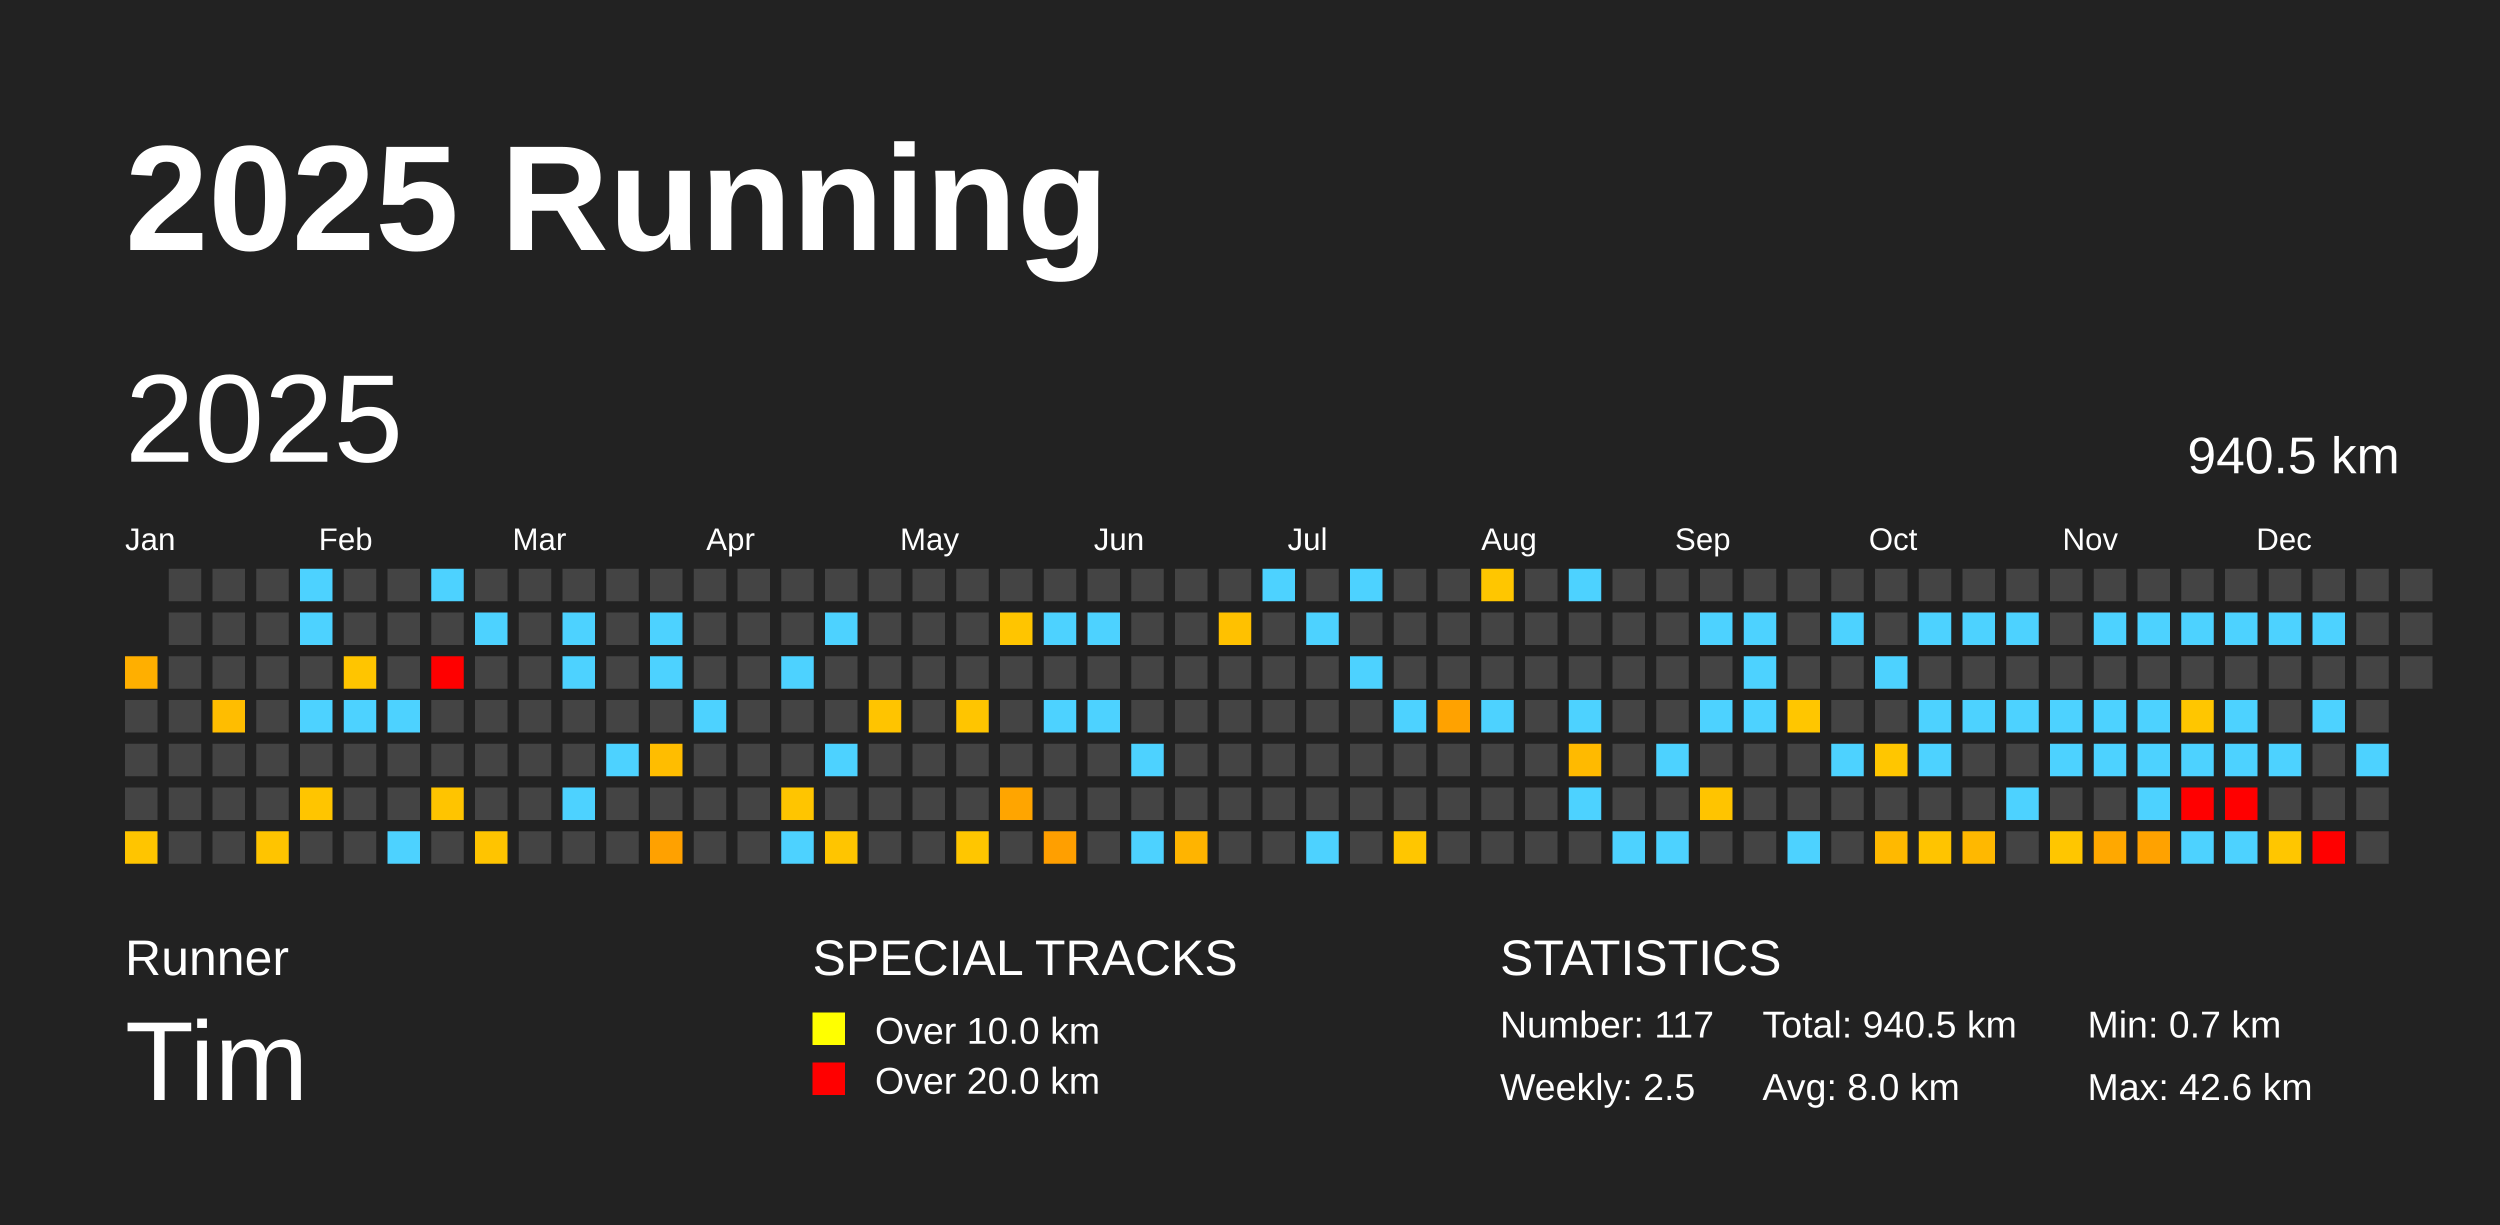
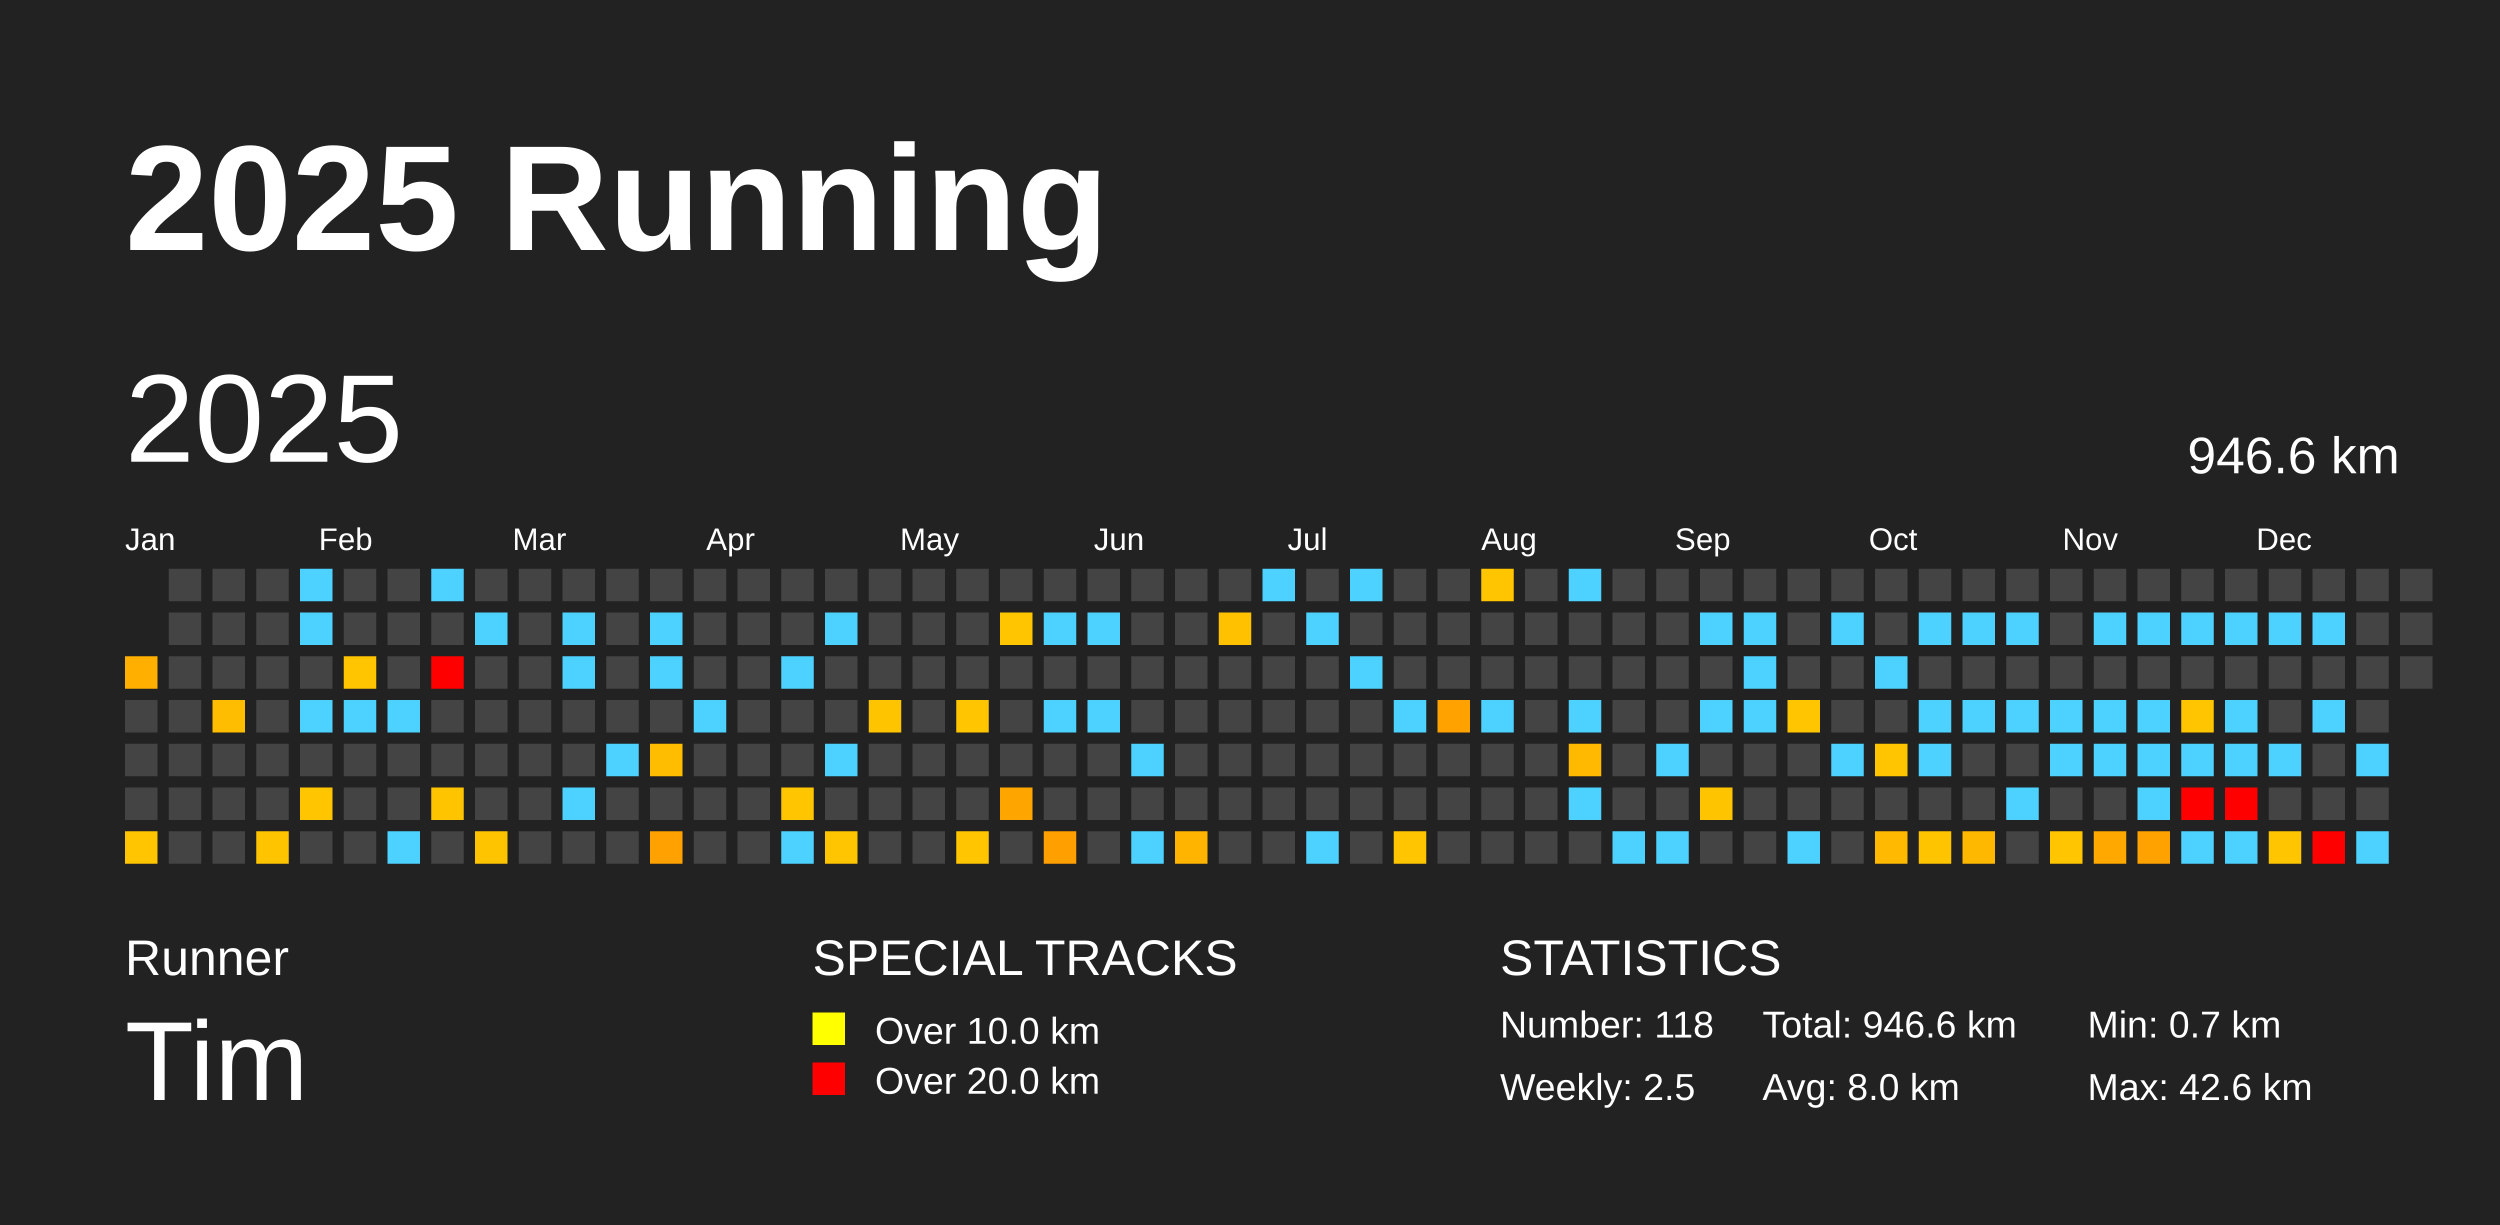
<svg xmlns="http://www.w3.org/2000/svg" baseProfile="full" height="98mm" version="1.1" viewBox="0,0,200,98" width="200mm">
  <defs />
  <rect fill="#222222" height="98" width="200" x="0" y="0" />
  <text fill="#FFFFFF" style="font-size:12px; font-family:Arial; font-weight:bold;" x="10" y="20">2025 Running</text>
  <text fill="#FFFFFF" style="font-size:4px; font-family:Arial" x="10" y="78">Runner</text>
  <text fill="#FFFFFF" style="font-size:9px; font-family:Arial" x="10" y="88">Tim</text>
  <text fill="#FFFFFF" style="font-size:4px; font-family:Arial" x="65" y="78">SPECIAL TRACKS</text>
  <rect fill="yellow" height="2.6" width="2.6" x="65" y="81" />
  <text fill="#FFFFFF" style="font-size:3px; font-family:Arial" x="70" y="83.5">Over 10.0 km</text>
  <rect fill="red" height="2.6" width="2.6" x="65" y="85" />
  <text fill="#FFFFFF" style="font-size:3px; font-family:Arial" x="70" y="87.5">Over 20.0 km</text>
  <text fill="#FFFFFF" style="font-size:4px; font-family:Arial" x="120" y="78">STATISTICS</text>
-   <text fill="#FFFFFF" style="font-size:3px; font-family:Arial" x="120" y="83">Number: 117</text>
+   <text fill="#FFFFFF" style="font-size:3px; font-family:Arial" x="120" y="83">Number: 118</text>
  <text fill="#FFFFFF" style="font-size:3px; font-family:Arial" x="120" y="88">Weekly: 2.5</text>
-   <text fill="#FFFFFF" style="font-size:3px; font-family:Arial" x="141" y="83">Total: 940.5 km</text>
+   <text fill="#FFFFFF" style="font-size:3px; font-family:Arial" x="141" y="83">Total: 946.6 km</text>
  <text fill="#FFFFFF" style="font-size:3px; font-family:Arial" x="141" y="88">Avg: 8.0 km</text>
  <text fill="#FFFFFF" style="font-size:3px; font-family:Arial" x="167" y="83">Min: 0.7 km</text>
  <text fill="#FFFFFF" style="font-size:3px; font-family:Arial" x="167" y="88">Max: 42.6 km</text>
  <text dominant-baseline="hanging" fill="#FFFFFF" style="font-size:10.0px; font-family:Arial;" x="10" y="30">2025</text>
-   <text dominant-baseline="hanging" fill="#FFFFFF" style="font-size:4.125px; font-family:Arial;" x="175" y="35">940.5 km</text>
+   <text dominant-baseline="hanging" fill="#FFFFFF" style="font-size:4.125px; font-family:Arial;" x="175" y="35">946.6 km</text>
  <text fill="#FFFFFF" style="font-size:2.5px; font-family:Arial" x="10.0" y="44">Jan</text>
  <text fill="#FFFFFF" style="font-size:2.5px; font-family:Arial" x="25.5" y="44">Feb</text>
  <text fill="#FFFFFF" style="font-size:2.5px; font-family:Arial" x="41.0" y="44">Mar</text>
  <text fill="#FFFFFF" style="font-size:2.5px; font-family:Arial" x="56.5" y="44">Apr</text>
  <text fill="#FFFFFF" style="font-size:2.5px; font-family:Arial" x="72.0" y="44">May</text>
  <text fill="#FFFFFF" style="font-size:2.5px; font-family:Arial" x="87.5" y="44">Jun</text>
  <text fill="#FFFFFF" style="font-size:2.5px; font-family:Arial" x="103.0" y="44">Jul</text>
  <text fill="#FFFFFF" style="font-size:2.5px; font-family:Arial" x="118.5" y="44">Aug</text>
  <text fill="#FFFFFF" style="font-size:2.5px; font-family:Arial" x="134.0" y="44">Sep</text>
  <text fill="#FFFFFF" style="font-size:2.5px; font-family:Arial" x="149.5" y="44">Oct</text>
  <text fill="#FFFFFF" style="font-size:2.5px; font-family:Arial" x="165.0" y="44">Nov</text>
  <text fill="#FFFFFF" style="font-size:2.5px; font-family:Arial" x="180.5" y="44">Dec</text>
  <rect fill="#ffaf00" height="2.6" width="2.6" x="10.0" y="52.5" />
  <rect fill="#444444" height="2.6" width="2.6" x="10.0" y="56.0" />
  <rect fill="#444444" height="2.6" width="2.6" x="10.0" y="59.5" />
  <rect fill="#444444" height="2.6" width="2.6" x="10.0" y="63.0" />
  <rect fill="#ffc500" height="2.6" width="2.6" x="10.0" y="66.5" />
  <rect fill="#444444" height="2.6" width="2.6" x="13.5" y="45.5" />
  <rect fill="#444444" height="2.6" width="2.6" x="13.5" y="49.0" />
  <rect fill="#444444" height="2.6" width="2.6" x="13.5" y="52.5" />
  <rect fill="#444444" height="2.6" width="2.6" x="13.5" y="56.0" />
  <rect fill="#444444" height="2.6" width="2.6" x="13.5" y="59.5" />
  <rect fill="#444444" height="2.6" width="2.6" x="13.5" y="63.0" />
  <rect fill="#444444" height="2.6" width="2.6" x="13.5" y="66.5" />
  <rect fill="#444444" height="2.6" width="2.6" x="17.0" y="45.5" />
  <rect fill="#444444" height="2.6" width="2.6" x="17.0" y="49.0" />
  <rect fill="#444444" height="2.6" width="2.6" x="17.0" y="52.5" />
  <rect fill="#ffbd00" height="2.6" width="2.6" x="17.0" y="56.0" />
  <rect fill="#444444" height="2.6" width="2.6" x="17.0" y="59.5" />
  <rect fill="#444444" height="2.6" width="2.6" x="17.0" y="63.0" />
  <rect fill="#444444" height="2.6" width="2.6" x="17.0" y="66.5" />
  <rect fill="#444444" height="2.6" width="2.6" x="20.5" y="45.5" />
  <rect fill="#444444" height="2.6" width="2.6" x="20.5" y="49.0" />
  <rect fill="#444444" height="2.6" width="2.6" x="20.5" y="52.5" />
  <rect fill="#444444" height="2.6" width="2.6" x="20.5" y="56.0" />
  <rect fill="#444444" height="2.6" width="2.6" x="20.5" y="59.5" />
  <rect fill="#444444" height="2.6" width="2.6" x="20.5" y="63.0" />
  <rect fill="#ffc400" height="2.6" width="2.6" x="20.5" y="66.5" />
  <rect fill="#4dd2ff" height="2.6" width="2.6" x="24.0" y="45.5" />
  <rect fill="#4dd2ff" height="2.6" width="2.6" x="24.0" y="49.0" />
  <rect fill="#444444" height="2.6" width="2.6" x="24.0" y="52.5" />
  <rect fill="#4dd2ff" height="2.6" width="2.6" x="24.0" y="56.0" />
  <rect fill="#444444" height="2.6" width="2.6" x="24.0" y="59.5" />
  <rect fill="#ffc500" height="2.6" width="2.6" x="24.0" y="63.0" />
  <rect fill="#444444" height="2.6" width="2.6" x="24.0" y="66.5" />
  <rect fill="#444444" height="2.6" width="2.6" x="27.5" y="45.5" />
  <rect fill="#444444" height="2.6" width="2.6" x="27.5" y="49.0" />
  <rect fill="#ffc500" height="2.6" width="2.6" x="27.5" y="52.5" />
  <rect fill="#4dd2ff" height="2.6" width="2.6" x="27.5" y="56.0" />
  <rect fill="#444444" height="2.6" width="2.6" x="27.5" y="59.5" />
  <rect fill="#444444" height="2.6" width="2.6" x="27.5" y="63.0" />
  <rect fill="#444444" height="2.6" width="2.6" x="27.5" y="66.5" />
  <rect fill="#444444" height="2.6" width="2.6" x="31.0" y="45.5" />
  <rect fill="#444444" height="2.6" width="2.6" x="31.0" y="49.0" />
  <rect fill="#444444" height="2.6" width="2.6" x="31.0" y="52.5" />
  <rect fill="#4dd2ff" height="2.6" width="2.6" x="31.0" y="56.0" />
  <rect fill="#444444" height="2.6" width="2.6" x="31.0" y="59.5" />
  <rect fill="#444444" height="2.6" width="2.6" x="31.0" y="63.0" />
  <rect fill="#4dd2ff" height="2.6" width="2.6" x="31.0" y="66.5" />
  <rect fill="#4dd2ff" height="2.6" width="2.6" x="34.5" y="45.5" />
  <rect fill="#444444" height="2.6" width="2.6" x="34.5" y="49.0" />
  <rect fill="red" height="2.6" width="2.6" x="34.5" y="52.5" />
  <rect fill="#444444" height="2.6" width="2.6" x="34.5" y="56.0" />
  <rect fill="#444444" height="2.6" width="2.6" x="34.5" y="59.5" />
  <rect fill="#ffc400" height="2.6" width="2.6" x="34.5" y="63.0" />
  <rect fill="#444444" height="2.6" width="2.6" x="34.5" y="66.5" />
  <rect fill="#444444" height="2.6" width="2.6" x="38.0" y="45.5" />
  <rect fill="#4dd2ff" height="2.6" width="2.6" x="38.0" y="49.0" />
  <rect fill="#444444" height="2.6" width="2.6" x="38.0" y="52.5" />
  <rect fill="#444444" height="2.6" width="2.6" x="38.0" y="56.0" />
  <rect fill="#444444" height="2.6" width="2.6" x="38.0" y="59.5" />
  <rect fill="#444444" height="2.6" width="2.6" x="38.0" y="63.0" />
  <rect fill="#ffc400" height="2.6" width="2.6" x="38.0" y="66.5" />
  <rect fill="#444444" height="2.6" width="2.6" x="41.5" y="45.5" />
  <rect fill="#444444" height="2.6" width="2.6" x="41.5" y="49.0" />
  <rect fill="#444444" height="2.6" width="2.6" x="41.5" y="52.5" />
  <rect fill="#444444" height="2.6" width="2.6" x="41.5" y="56.0" />
  <rect fill="#444444" height="2.6" width="2.6" x="41.5" y="59.5" />
  <rect fill="#444444" height="2.6" width="2.6" x="41.5" y="63.0" />
  <rect fill="#444444" height="2.6" width="2.6" x="41.5" y="66.5" />
  <rect fill="#444444" height="2.6" width="2.6" x="45.0" y="45.5" />
  <rect fill="#4dd2ff" height="2.6" width="2.6" x="45.0" y="49.0" />
  <rect fill="#4dd2ff" height="2.6" width="2.6" x="45.0" y="52.5" />
  <rect fill="#444444" height="2.6" width="2.6" x="45.0" y="56.0" />
  <rect fill="#444444" height="2.6" width="2.6" x="45.0" y="59.5" />
  <rect fill="#4dd2ff" height="2.6" width="2.6" x="45.0" y="63.0" />
  <rect fill="#444444" height="2.6" width="2.6" x="45.0" y="66.5" />
  <rect fill="#444444" height="2.6" width="2.6" x="48.5" y="45.5" />
  <rect fill="#444444" height="2.6" width="2.6" x="48.5" y="49.0" />
  <rect fill="#444444" height="2.6" width="2.6" x="48.5" y="52.5" />
  <rect fill="#444444" height="2.6" width="2.6" x="48.5" y="56.0" />
  <rect fill="#4dd2ff" height="2.6" width="2.6" x="48.5" y="59.5" />
  <rect fill="#444444" height="2.6" width="2.6" x="48.5" y="63.0" />
  <rect fill="#444444" height="2.6" width="2.6" x="48.5" y="66.5" />
  <rect fill="#444444" height="2.6" width="2.6" x="52.0" y="45.5" />
  <rect fill="#4dd2ff" height="2.6" width="2.6" x="52.0" y="49.0" />
  <rect fill="#4dd2ff" height="2.6" width="2.6" x="52.0" y="52.5" />
  <rect fill="#444444" height="2.6" width="2.6" x="52.0" y="56.0" />
  <rect fill="#ffbd00" height="2.6" width="2.6" x="52.0" y="59.5" />
  <rect fill="#444444" height="2.6" width="2.6" x="52.0" y="63.0" />
  <rect fill="#ffa100" height="2.6" width="2.6" x="52.0" y="66.5" />
  <rect fill="#444444" height="2.6" width="2.6" x="55.5" y="45.5" />
  <rect fill="#444444" height="2.6" width="2.6" x="55.5" y="49.0" />
  <rect fill="#444444" height="2.6" width="2.6" x="55.5" y="52.5" />
  <rect fill="#4dd2ff" height="2.6" width="2.6" x="55.5" y="56.0" />
  <rect fill="#444444" height="2.6" width="2.6" x="55.5" y="59.5" />
  <rect fill="#444444" height="2.6" width="2.6" x="55.5" y="63.0" />
  <rect fill="#444444" height="2.6" width="2.6" x="55.5" y="66.5" />
  <rect fill="#444444" height="2.6" width="2.6" x="59.0" y="45.5" />
  <rect fill="#444444" height="2.6" width="2.6" x="59.0" y="49.0" />
  <rect fill="#444444" height="2.6" width="2.6" x="59.0" y="52.5" />
  <rect fill="#444444" height="2.6" width="2.6" x="59.0" y="56.0" />
  <rect fill="#444444" height="2.6" width="2.6" x="59.0" y="59.5" />
  <rect fill="#444444" height="2.6" width="2.6" x="59.0" y="63.0" />
  <rect fill="#444444" height="2.6" width="2.6" x="59.0" y="66.5" />
  <rect fill="#444444" height="2.6" width="2.6" x="62.5" y="45.5" />
  <rect fill="#444444" height="2.6" width="2.6" x="62.5" y="49.0" />
  <rect fill="#4dd2ff" height="2.6" width="2.6" x="62.5" y="52.5" />
  <rect fill="#444444" height="2.6" width="2.6" x="62.5" y="56.0" />
  <rect fill="#444444" height="2.6" width="2.6" x="62.5" y="59.5" />
  <rect fill="#ffc500" height="2.6" width="2.6" x="62.5" y="63.0" />
  <rect fill="#4dd2ff" height="2.6" width="2.6" x="62.5" y="66.5" />
  <rect fill="#444444" height="2.6" width="2.6" x="66.0" y="45.5" />
  <rect fill="#4dd2ff" height="2.6" width="2.6" x="66.0" y="49.0" />
  <rect fill="#444444" height="2.6" width="2.6" x="66.0" y="52.5" />
  <rect fill="#444444" height="2.6" width="2.6" x="66.0" y="56.0" />
  <rect fill="#4dd2ff" height="2.6" width="2.6" x="66.0" y="59.5" />
  <rect fill="#444444" height="2.6" width="2.6" x="66.0" y="63.0" />
  <rect fill="#ffc500" height="2.6" width="2.6" x="66.0" y="66.5" />
  <rect fill="#444444" height="2.6" width="2.6" x="69.5" y="45.5" />
  <rect fill="#444444" height="2.6" width="2.6" x="69.5" y="49.0" />
  <rect fill="#444444" height="2.6" width="2.6" x="69.5" y="52.5" />
  <rect fill="#ffc400" height="2.6" width="2.6" x="69.5" y="56.0" />
  <rect fill="#444444" height="2.6" width="2.6" x="69.5" y="59.5" />
  <rect fill="#444444" height="2.6" width="2.6" x="69.5" y="63.0" />
  <rect fill="#444444" height="2.6" width="2.6" x="69.5" y="66.5" />
  <rect fill="#444444" height="2.6" width="2.6" x="73.0" y="45.5" />
  <rect fill="#444444" height="2.6" width="2.6" x="73.0" y="49.0" />
  <rect fill="#444444" height="2.6" width="2.6" x="73.0" y="52.5" />
  <rect fill="#444444" height="2.6" width="2.6" x="73.0" y="56.0" />
  <rect fill="#444444" height="2.6" width="2.6" x="73.0" y="59.5" />
  <rect fill="#444444" height="2.6" width="2.6" x="73.0" y="63.0" />
  <rect fill="#444444" height="2.6" width="2.6" x="73.0" y="66.5" />
  <rect fill="#444444" height="2.6" width="2.6" x="76.5" y="45.5" />
  <rect fill="#444444" height="2.6" width="2.6" x="76.5" y="49.0" />
  <rect fill="#444444" height="2.6" width="2.6" x="76.5" y="52.5" />
  <rect fill="#ffc500" height="2.6" width="2.6" x="76.5" y="56.0" />
  <rect fill="#444444" height="2.6" width="2.6" x="76.5" y="59.5" />
  <rect fill="#444444" height="2.6" width="2.6" x="76.5" y="63.0" />
  <rect fill="#ffc600" height="2.6" width="2.6" x="76.5" y="66.5" />
  <rect fill="#444444" height="2.6" width="2.6" x="80.0" y="45.5" />
  <rect fill="#ffc500" height="2.6" width="2.6" x="80.0" y="49.0" />
  <rect fill="#444444" height="2.6" width="2.6" x="80.0" y="52.5" />
  <rect fill="#444444" height="2.6" width="2.6" x="80.0" y="56.0" />
  <rect fill="#444444" height="2.6" width="2.6" x="80.0" y="59.5" />
  <rect fill="#ffa500" height="2.6" width="2.6" x="80.0" y="63.0" />
  <rect fill="#444444" height="2.6" width="2.6" x="80.0" y="66.5" />
  <rect fill="#444444" height="2.6" width="2.6" x="83.5" y="45.5" />
  <rect fill="#4dd2ff" height="2.6" width="2.6" x="83.5" y="49.0" />
  <rect fill="#444444" height="2.6" width="2.6" x="83.5" y="52.5" />
  <rect fill="#4dd2ff" height="2.6" width="2.6" x="83.5" y="56.0" />
  <rect fill="#444444" height="2.6" width="2.6" x="83.5" y="59.5" />
  <rect fill="#444444" height="2.6" width="2.6" x="83.5" y="63.0" />
  <rect fill="#ff9f00" height="2.6" width="2.6" x="83.5" y="66.5" />
  <rect fill="#444444" height="2.6" width="2.6" x="87.0" y="45.5" />
  <rect fill="#4dd2ff" height="2.6" width="2.6" x="87.0" y="49.0" />
  <rect fill="#444444" height="2.6" width="2.6" x="87.0" y="52.5" />
  <rect fill="#4dd2ff" height="2.6" width="2.6" x="87.0" y="56.0" />
  <rect fill="#444444" height="2.6" width="2.6" x="87.0" y="59.5" />
  <rect fill="#444444" height="2.6" width="2.6" x="87.0" y="63.0" />
  <rect fill="#444444" height="2.6" width="2.6" x="87.0" y="66.5" />
  <rect fill="#444444" height="2.6" width="2.6" x="90.5" y="45.5" />
  <rect fill="#444444" height="2.6" width="2.6" x="90.5" y="49.0" />
  <rect fill="#444444" height="2.6" width="2.6" x="90.5" y="52.5" />
  <rect fill="#444444" height="2.6" width="2.6" x="90.5" y="56.0" />
  <rect fill="#4dd2ff" height="2.6" width="2.6" x="90.5" y="59.5" />
  <rect fill="#444444" height="2.6" width="2.6" x="90.5" y="63.0" />
  <rect fill="#4dd2ff" height="2.6" width="2.6" x="90.5" y="66.5" />
  <rect fill="#444444" height="2.6" width="2.6" x="94.0" y="45.5" />
  <rect fill="#444444" height="2.6" width="2.6" x="94.0" y="49.0" />
  <rect fill="#444444" height="2.6" width="2.6" x="94.0" y="52.5" />
  <rect fill="#444444" height="2.6" width="2.6" x="94.0" y="56.0" />
  <rect fill="#444444" height="2.6" width="2.6" x="94.0" y="59.5" />
  <rect fill="#444444" height="2.6" width="2.6" x="94.0" y="63.0" />
  <rect fill="#ffb400" height="2.6" width="2.6" x="94.0" y="66.5" />
  <rect fill="#444444" height="2.6" width="2.6" x="97.5" y="45.5" />
  <rect fill="#ffc100" height="2.6" width="2.6" x="97.5" y="49.0" />
  <rect fill="#444444" height="2.6" width="2.6" x="97.5" y="52.5" />
  <rect fill="#444444" height="2.6" width="2.6" x="97.5" y="56.0" />
  <rect fill="#444444" height="2.6" width="2.6" x="97.5" y="59.5" />
  <rect fill="#444444" height="2.6" width="2.6" x="97.5" y="63.0" />
  <rect fill="#444444" height="2.6" width="2.6" x="97.5" y="66.5" />
  <rect fill="#4dd2ff" height="2.6" width="2.6" x="101.0" y="45.5" />
  <rect fill="#444444" height="2.6" width="2.6" x="101.0" y="49.0" />
  <rect fill="#444444" height="2.6" width="2.6" x="101.0" y="52.5" />
  <rect fill="#444444" height="2.6" width="2.6" x="101.0" y="56.0" />
  <rect fill="#444444" height="2.6" width="2.6" x="101.0" y="59.5" />
  <rect fill="#444444" height="2.6" width="2.6" x="101.0" y="63.0" />
  <rect fill="#444444" height="2.6" width="2.6" x="101.0" y="66.5" />
  <rect fill="#444444" height="2.6" width="2.6" x="104.5" y="45.5" />
  <rect fill="#4dd2ff" height="2.6" width="2.6" x="104.5" y="49.0" />
  <rect fill="#444444" height="2.6" width="2.6" x="104.5" y="52.5" />
  <rect fill="#444444" height="2.6" width="2.6" x="104.5" y="56.0" />
  <rect fill="#444444" height="2.6" width="2.6" x="104.5" y="59.5" />
  <rect fill="#444444" height="2.6" width="2.6" x="104.5" y="63.0" />
  <rect fill="#4dd2ff" height="2.6" width="2.6" x="104.5" y="66.5" />
  <rect fill="#4dd2ff" height="2.6" width="2.6" x="108.0" y="45.5" />
  <rect fill="#444444" height="2.6" width="2.6" x="108.0" y="49.0" />
  <rect fill="#4dd2ff" height="2.6" width="2.6" x="108.0" y="52.5" />
  <rect fill="#444444" height="2.6" width="2.6" x="108.0" y="56.0" />
  <rect fill="#444444" height="2.6" width="2.6" x="108.0" y="59.5" />
  <rect fill="#444444" height="2.6" width="2.6" x="108.0" y="63.0" />
  <rect fill="#444444" height="2.6" width="2.6" x="108.0" y="66.5" />
  <rect fill="#444444" height="2.6" width="2.6" x="111.5" y="45.5" />
  <rect fill="#444444" height="2.6" width="2.6" x="111.5" y="49.0" />
  <rect fill="#444444" height="2.6" width="2.6" x="111.5" y="52.5" />
  <rect fill="#4dd2ff" height="2.6" width="2.6" x="111.5" y="56.0" />
  <rect fill="#444444" height="2.6" width="2.6" x="111.5" y="59.5" />
  <rect fill="#444444" height="2.6" width="2.6" x="111.5" y="63.0" />
  <rect fill="#ffc600" height="2.6" width="2.6" x="111.5" y="66.5" />
  <rect fill="#444444" height="2.6" width="2.6" x="115.0" y="45.5" />
  <rect fill="#444444" height="2.6" width="2.6" x="115.0" y="49.0" />
  <rect fill="#444444" height="2.6" width="2.6" x="115.0" y="52.5" />
  <rect fill="#ffa200" height="2.6" width="2.6" x="115.0" y="56.0" />
  <rect fill="#444444" height="2.6" width="2.6" x="115.0" y="59.5" />
  <rect fill="#444444" height="2.6" width="2.6" x="115.0" y="63.0" />
  <rect fill="#444444" height="2.6" width="2.6" x="115.0" y="66.5" />
  <rect fill="#ffc600" height="2.6" width="2.6" x="118.5" y="45.5" />
  <rect fill="#444444" height="2.6" width="2.6" x="118.5" y="49.0" />
  <rect fill="#444444" height="2.6" width="2.6" x="118.5" y="52.5" />
  <rect fill="#4dd2ff" height="2.6" width="2.6" x="118.5" y="56.0" />
  <rect fill="#444444" height="2.6" width="2.6" x="118.5" y="59.5" />
  <rect fill="#444444" height="2.6" width="2.6" x="118.5" y="63.0" />
  <rect fill="#444444" height="2.6" width="2.6" x="118.5" y="66.5" />
  <rect fill="#444444" height="2.6" width="2.6" x="122.0" y="45.5" />
  <rect fill="#444444" height="2.6" width="2.6" x="122.0" y="49.0" />
  <rect fill="#444444" height="2.6" width="2.6" x="122.0" y="52.5" />
  <rect fill="#444444" height="2.6" width="2.6" x="122.0" y="56.0" />
  <rect fill="#444444" height="2.6" width="2.6" x="122.0" y="59.5" />
  <rect fill="#444444" height="2.6" width="2.6" x="122.0" y="63.0" />
  <rect fill="#444444" height="2.6" width="2.6" x="122.0" y="66.5" />
  <rect fill="#4dd2ff" height="2.6" width="2.6" x="125.5" y="45.5" />
  <rect fill="#444444" height="2.6" width="2.6" x="125.5" y="49.0" />
  <rect fill="#444444" height="2.6" width="2.6" x="125.5" y="52.5" />
  <rect fill="#4dd2ff" height="2.6" width="2.6" x="125.5" y="56.0" />
  <rect fill="#ffba00" height="2.6" width="2.6" x="125.5" y="59.5" />
  <rect fill="#4dd2ff" height="2.6" width="2.6" x="125.5" y="63.0" />
  <rect fill="#444444" height="2.6" width="2.6" x="125.5" y="66.5" />
  <rect fill="#444444" height="2.6" width="2.6" x="129.0" y="45.5" />
  <rect fill="#444444" height="2.6" width="2.6" x="129.0" y="49.0" />
  <rect fill="#444444" height="2.6" width="2.6" x="129.0" y="52.5" />
  <rect fill="#444444" height="2.6" width="2.6" x="129.0" y="56.0" />
  <rect fill="#444444" height="2.6" width="2.6" x="129.0" y="59.5" />
  <rect fill="#444444" height="2.6" width="2.6" x="129.0" y="63.0" />
  <rect fill="#4dd2ff" height="2.6" width="2.6" x="129.0" y="66.5" />
  <rect fill="#444444" height="2.6" width="2.6" x="132.5" y="45.5" />
  <rect fill="#444444" height="2.6" width="2.6" x="132.5" y="49.0" />
  <rect fill="#444444" height="2.6" width="2.6" x="132.5" y="52.5" />
  <rect fill="#444444" height="2.6" width="2.6" x="132.5" y="56.0" />
  <rect fill="#4dd2ff" height="2.6" width="2.6" x="132.5" y="59.5" />
  <rect fill="#444444" height="2.6" width="2.6" x="132.5" y="63.0" />
  <rect fill="#4dd2ff" height="2.6" width="2.6" x="132.5" y="66.5" />
  <rect fill="#444444" height="2.6" width="2.6" x="136.0" y="45.5" />
  <rect fill="#4dd2ff" height="2.6" width="2.6" x="136.0" y="49.0" />
  <rect fill="#444444" height="2.6" width="2.6" x="136.0" y="52.5" />
  <rect fill="#4dd2ff" height="2.6" width="2.6" x="136.0" y="56.0" />
  <rect fill="#444444" height="2.6" width="2.6" x="136.0" y="59.5" />
  <rect fill="#ffc400" height="2.6" width="2.6" x="136.0" y="63.0" />
  <rect fill="#444444" height="2.6" width="2.6" x="136.0" y="66.5" />
  <rect fill="#444444" height="2.6" width="2.6" x="139.5" y="45.5" />
  <rect fill="#4dd2ff" height="2.6" width="2.6" x="139.5" y="49.0" />
  <rect fill="#4dd2ff" height="2.6" width="2.6" x="139.5" y="52.5" />
  <rect fill="#4dd2ff" height="2.6" width="2.6" x="139.5" y="56.0" />
  <rect fill="#444444" height="2.6" width="2.6" x="139.5" y="59.5" />
  <rect fill="#444444" height="2.6" width="2.6" x="139.5" y="63.0" />
  <rect fill="#444444" height="2.6" width="2.6" x="139.5" y="66.5" />
  <rect fill="#444444" height="2.6" width="2.6" x="143.0" y="45.5" />
  <rect fill="#444444" height="2.6" width="2.6" x="143.0" y="49.0" />
  <rect fill="#444444" height="2.6" width="2.6" x="143.0" y="52.5" />
  <rect fill="#ffc600" height="2.6" width="2.6" x="143.0" y="56.0" />
  <rect fill="#444444" height="2.6" width="2.6" x="143.0" y="59.5" />
  <rect fill="#444444" height="2.6" width="2.6" x="143.0" y="63.0" />
  <rect fill="#4dd2ff" height="2.6" width="2.6" x="143.0" y="66.5" />
  <rect fill="#444444" height="2.6" width="2.6" x="146.5" y="45.5" />
  <rect fill="#4dd2ff" height="2.6" width="2.6" x="146.5" y="49.0" />
  <rect fill="#444444" height="2.6" width="2.6" x="146.5" y="52.5" />
  <rect fill="#444444" height="2.6" width="2.6" x="146.5" y="56.0" />
  <rect fill="#4dd2ff" height="2.6" width="2.6" x="146.5" y="59.5" />
  <rect fill="#444444" height="2.6" width="2.6" x="146.5" y="63.0" />
  <rect fill="#444444" height="2.6" width="2.6" x="146.5" y="66.5" />
  <rect fill="#444444" height="2.6" width="2.6" x="150.0" y="45.5" />
  <rect fill="#444444" height="2.6" width="2.6" x="150.0" y="49.0" />
  <rect fill="#4dd2ff" height="2.6" width="2.6" x="150.0" y="52.5" />
  <rect fill="#444444" height="2.6" width="2.6" x="150.0" y="56.0" />
  <rect fill="#ffc600" height="2.6" width="2.6" x="150.0" y="59.5" />
  <rect fill="#444444" height="2.6" width="2.6" x="150.0" y="63.0" />
  <rect fill="#ffb900" height="2.6" width="2.6" x="150.0" y="66.5" />
  <rect fill="#444444" height="2.6" width="2.6" x="153.5" y="45.5" />
  <rect fill="#4dd2ff" height="2.6" width="2.6" x="153.5" y="49.0" />
  <rect fill="#444444" height="2.6" width="2.6" x="153.5" y="52.5" />
  <rect fill="#4dd2ff" height="2.6" width="2.6" x="153.5" y="56.0" />
  <rect fill="#4dd2ff" height="2.6" width="2.6" x="153.5" y="59.5" />
  <rect fill="#444444" height="2.6" width="2.6" x="153.5" y="63.0" />
  <rect fill="#ffc400" height="2.6" width="2.6" x="153.5" y="66.5" />
  <rect fill="#444444" height="2.6" width="2.6" x="157.0" y="45.5" />
  <rect fill="#4dd2ff" height="2.6" width="2.6" x="157.0" y="49.0" />
  <rect fill="#444444" height="2.6" width="2.6" x="157.0" y="52.5" />
  <rect fill="#4dd2ff" height="2.6" width="2.6" x="157.0" y="56.0" />
  <rect fill="#444444" height="2.6" width="2.6" x="157.0" y="59.5" />
  <rect fill="#444444" height="2.6" width="2.6" x="157.0" y="63.0" />
  <rect fill="#ffb800" height="2.6" width="2.6" x="157.0" y="66.5" />
  <rect fill="#444444" height="2.6" width="2.6" x="160.5" y="45.5" />
  <rect fill="#4dd2ff" height="2.6" width="2.6" x="160.5" y="49.0" />
  <rect fill="#444444" height="2.6" width="2.6" x="160.5" y="52.5" />
  <rect fill="#4dd2ff" height="2.6" width="2.6" x="160.5" y="56.0" />
  <rect fill="#444444" height="2.6" width="2.6" x="160.5" y="59.5" />
  <rect fill="#4dd2ff" height="2.6" width="2.6" x="160.5" y="63.0" />
  <rect fill="#444444" height="2.6" width="2.6" x="160.5" y="66.5" />
  <rect fill="#444444" height="2.6" width="2.6" x="164.0" y="45.5" />
  <rect fill="#444444" height="2.6" width="2.6" x="164.0" y="49.0" />
  <rect fill="#444444" height="2.6" width="2.6" x="164.0" y="52.5" />
  <rect fill="#4dd2ff" height="2.6" width="2.6" x="164.0" y="56.0" />
  <rect fill="#4dd2ff" height="2.6" width="2.6" x="164.0" y="59.5" />
  <rect fill="#444444" height="2.6" width="2.6" x="164.0" y="63.0" />
  <rect fill="#ffc600" height="2.6" width="2.6" x="164.0" y="66.5" />
  <rect fill="#444444" height="2.6" width="2.6" x="167.5" y="45.5" />
  <rect fill="#4dd2ff" height="2.6" width="2.6" x="167.5" y="49.0" />
  <rect fill="#444444" height="2.6" width="2.6" x="167.5" y="52.5" />
  <rect fill="#4dd2ff" height="2.6" width="2.6" x="167.5" y="56.0" />
  <rect fill="#4dd2ff" height="2.6" width="2.6" x="167.5" y="59.5" />
  <rect fill="#444444" height="2.6" width="2.6" x="167.5" y="63.0" />
  <rect fill="#ffa800" height="2.6" width="2.6" x="167.5" y="66.5" />
  <rect fill="#444444" height="2.6" width="2.6" x="171.0" y="45.5" />
  <rect fill="#4dd2ff" height="2.6" width="2.6" x="171.0" y="49.0" />
  <rect fill="#444444" height="2.6" width="2.6" x="171.0" y="52.5" />
  <rect fill="#4dd2ff" height="2.6" width="2.6" x="171.0" y="56.0" />
  <rect fill="#4dd2ff" height="2.6" width="2.6" x="171.0" y="59.5" />
  <rect fill="#4dd2ff" height="2.6" width="2.6" x="171.0" y="63.0" />
  <rect fill="#ffa200" height="2.6" width="2.6" x="171.0" y="66.5" />
  <rect fill="#444444" height="2.6" width="2.6" x="174.5" y="45.5" />
  <rect fill="#4dd2ff" height="2.6" width="2.6" x="174.5" y="49.0" />
  <rect fill="#444444" height="2.6" width="2.6" x="174.5" y="52.5" />
  <rect fill="#ffc600" height="2.6" width="2.6" x="174.5" y="56.0" />
  <rect fill="#4dd2ff" height="2.6" width="2.6" x="174.5" y="59.5" />
  <rect fill="red" height="2.6" width="2.6" x="174.5" y="63.0" />
  <rect fill="#4dd2ff" height="2.6" width="2.6" x="174.5" y="66.5" />
  <rect fill="#444444" height="2.6" width="2.6" x="178.0" y="45.5" />
  <rect fill="#4dd2ff" height="2.6" width="2.6" x="178.0" y="49.0" />
  <rect fill="#444444" height="2.6" width="2.6" x="178.0" y="52.5" />
  <rect fill="#4dd2ff" height="2.6" width="2.6" x="178.0" y="56.0" />
  <rect fill="#4dd2ff" height="2.6" width="2.6" x="178.0" y="59.5" />
  <rect fill="red" height="2.6" width="2.6" x="178.0" y="63.0" />
  <rect fill="#4dd2ff" height="2.6" width="2.6" x="178.0" y="66.5" />
  <rect fill="#444444" height="2.6" width="2.6" x="181.5" y="45.5" />
  <rect fill="#4dd2ff" height="2.6" width="2.6" x="181.5" y="49.0" />
  <rect fill="#444444" height="2.6" width="2.6" x="181.5" y="52.5" />
  <rect fill="#444444" height="2.6" width="2.6" x="181.5" y="56.0" />
  <rect fill="#4dd2ff" height="2.6" width="2.6" x="181.5" y="59.5" />
  <rect fill="#444444" height="2.6" width="2.6" x="181.5" y="63.0" />
  <rect fill="#ffc600" height="2.6" width="2.6" x="181.5" y="66.5" />
  <rect fill="#444444" height="2.6" width="2.6" x="185.0" y="45.5" />
  <rect fill="#4dd2ff" height="2.6" width="2.6" x="185.0" y="49.0" />
  <rect fill="#444444" height="2.6" width="2.6" x="185.0" y="52.5" />
  <rect fill="#4dd2ff" height="2.6" width="2.6" x="185.0" y="56.0" />
  <rect fill="#444444" height="2.6" width="2.6" x="185.0" y="59.5" />
  <rect fill="#444444" height="2.6" width="2.6" x="185.0" y="63.0" />
  <rect fill="red" height="2.6" width="2.6" x="185.0" y="66.5" />
  <rect fill="#444444" height="2.6" width="2.6" x="188.5" y="45.5" />
  <rect fill="#444444" height="2.6" width="2.6" x="188.5" y="49.0" />
  <rect fill="#444444" height="2.6" width="2.6" x="188.5" y="52.5" />
  <rect fill="#444444" height="2.6" width="2.6" x="188.5" y="56.0" />
  <rect fill="#4dd2ff" height="2.6" width="2.6" x="188.5" y="59.5" />
  <rect fill="#444444" height="2.6" width="2.6" x="188.5" y="63.0" />
-   <rect fill="#444444" height="2.6" width="2.6" x="188.5" y="66.5" />
+   <rect fill="#4dd2ff" height="2.6" width="2.6" x="188.5" y="66.5" />
  <rect fill="#444444" height="2.6" width="2.6" x="192.0" y="45.5" />
  <rect fill="#444444" height="2.6" width="2.6" x="192.0" y="49.0" />
  <rect fill="#444444" height="2.6" width="2.6" x="192.0" y="52.5" />
</svg>
